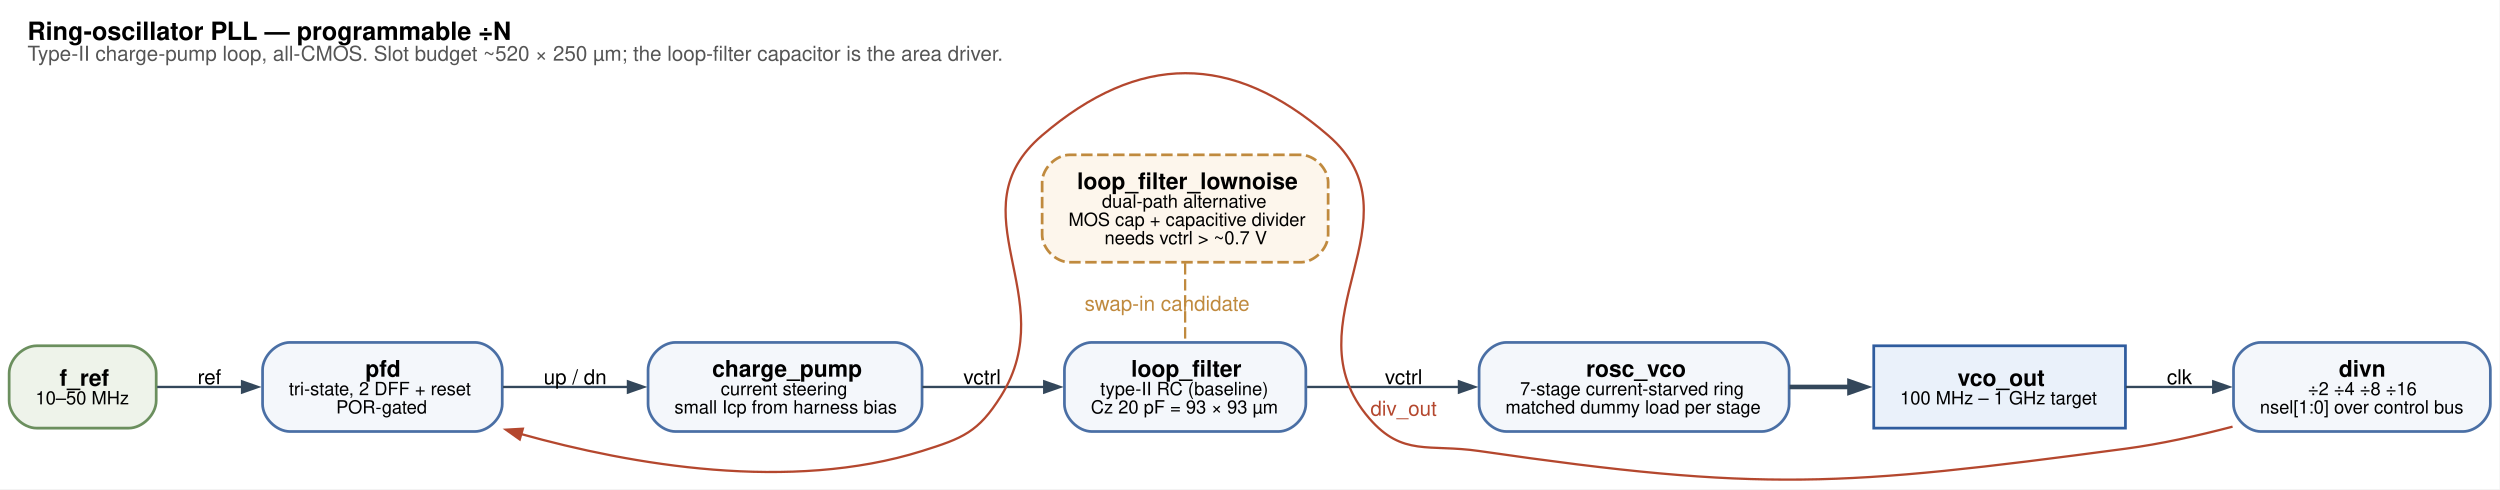
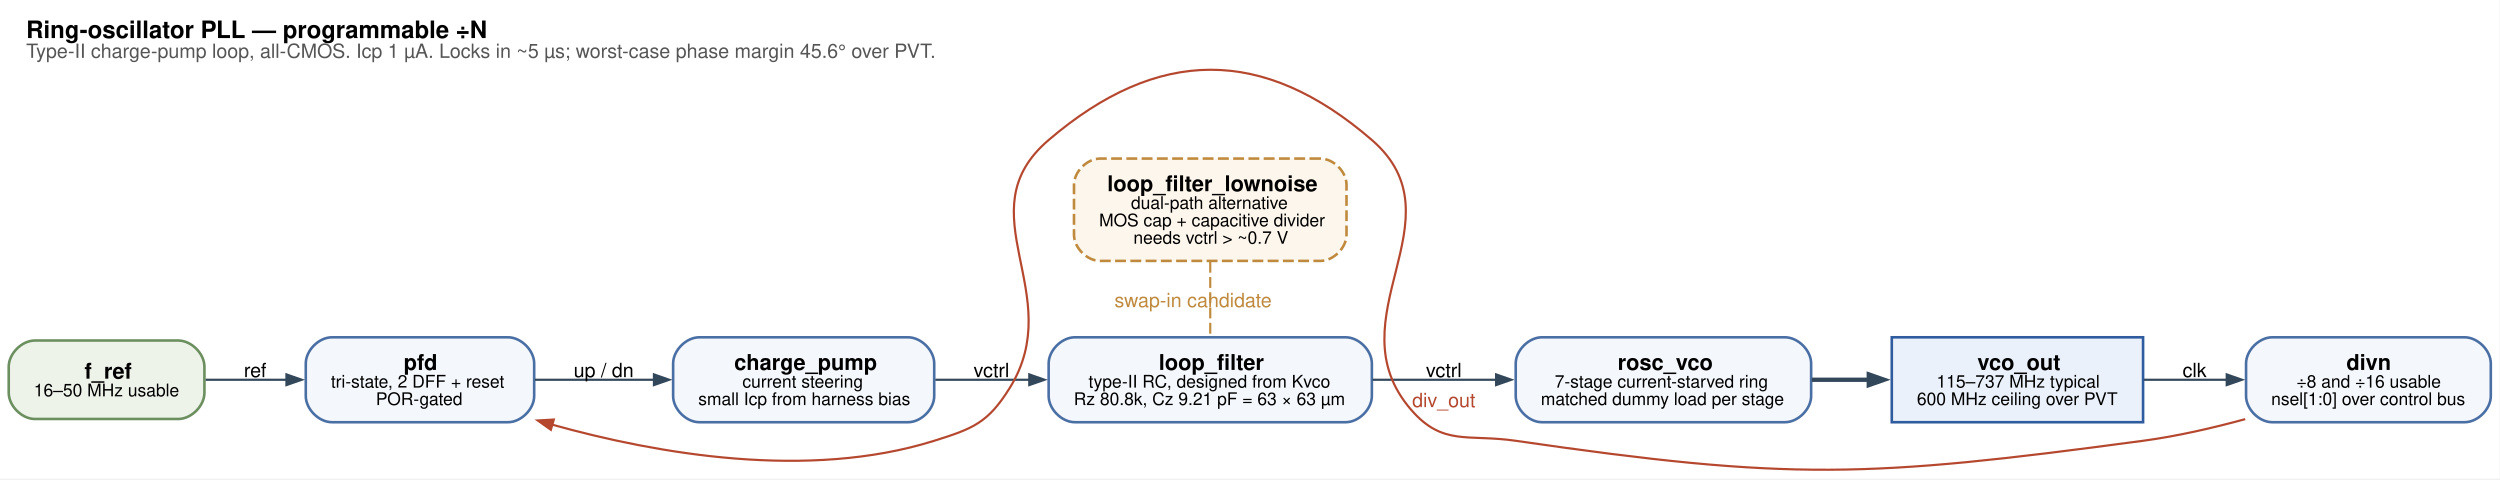
- <svg xmlns="http://www.w3.org/2000/svg" width="1093pt" height="214pt" viewBox="0.00 0.00 1093.00 214.00">
-   <g id="graph0" class="graph" transform="scale(1 1) rotate(0) translate(4 209.88)">
-     <polygon fill="white" stroke="none" points="-4,4 -4,-209.88 1088.78,-209.88 1088.78,4 -4,4" />
-     <text xml:space="preserve" text-anchor="start" x="8" y="-192.43" font-family="Helvetica,sans-Serif" font-weight="bold" font-size="11.00">Ring-oscillator PLL — programmable ÷N</text>
-     <text xml:space="preserve" text-anchor="start" x="8" y="-183.33" font-family="Helvetica,sans-Serif" font-size="9.00" fill="#555555">Type-II charge-pump loop, all-CMOS. Slot budget ~520 × 250 µm; the loop-filter capacitor is the area driver.</text>
+ <svg xmlns="http://www.w3.org/2000/svg" width="1147pt" height="220pt" viewBox="0.00 0.00 1147.00 220.00">
+   <g id="graph0" class="graph" transform="scale(1 1) rotate(0) translate(4 215.6)">
+     <polygon fill="white" stroke="none" points="-4,4 -4,-215.6 1142.78,-215.6 1142.78,4 -4,4" />
+     <text xml:space="preserve" text-anchor="start" x="8" y="-198.15" font-family="Helvetica,sans-Serif" font-weight="bold" font-size="11.00">Ring-oscillator PLL — programmable ÷N</text>
+     <text xml:space="preserve" text-anchor="start" x="8" y="-189.05" font-family="Helvetica,sans-Serif" font-size="9.00" fill="#555555">Type-II charge-pump loop, all-CMOS. Icp 1 µA. Locks in ~5 µs; worst-case phase margin 45.6° over PVT.</text>
    <g id="node1" class="node">
-       <path fill="#eef3ea" stroke="#6b8f5e" stroke-width="1.2" d="M52.29,-58.7C52.29,-58.7 12,-58.7 12,-58.7 6,-58.7 0,-52.7 0,-46.7 0,-46.7 0,-34.7 0,-34.7 0,-28.7 6,-22.7 12,-22.7 12,-22.7 52.29,-22.7 52.29,-22.7 58.29,-22.7 64.29,-28.7 64.29,-34.7 64.29,-34.7 64.29,-46.7 64.29,-46.7 64.29,-52.7 58.29,-58.7 52.29,-58.7" />
-       <text xml:space="preserve" text-anchor="start" x="22.02" y="-41.2" font-family="Helvetica,sans-Serif" font-weight="bold" font-size="10.00">f_ref</text>
-       <text xml:space="preserve" text-anchor="start" x="11.52" y="-33.1" font-family="Helvetica,sans-Serif" font-size="8.00">10–50 MHz</text>
+       <path fill="#eef3ea" stroke="#6b8f5e" stroke-width="1.2" d="M77.79,-59.37C77.79,-59.37 12,-59.37 12,-59.37 6,-59.37 0,-53.37 0,-47.37 0,-47.37 0,-35.37 0,-35.37 0,-29.37 6,-23.37 12,-23.37 12,-23.37 77.79,-23.37 77.79,-23.37 83.79,-23.37 89.79,-29.37 89.79,-35.37 89.79,-35.37 89.79,-47.37 89.79,-47.37 89.79,-53.37 83.79,-59.37 77.79,-59.37" />
+       <text xml:space="preserve" text-anchor="start" x="34.77" y="-41.87" font-family="Helvetica,sans-Serif" font-weight="bold" font-size="10.00">f_ref</text>
+       <text xml:space="preserve" text-anchor="start" x="11.52" y="-33.77" font-family="Helvetica,sans-Serif" font-size="8.00">16–50 MHz usable</text>
    </g>
    <g id="node2" class="node">
-       <path fill="#f4f7fb" stroke="#4a6fa5" stroke-width="1.2" d="M203.58,-60.18C203.58,-60.18 122.79,-60.18 122.79,-60.18 116.79,-60.18 110.79,-54.18 110.79,-48.18 110.79,-48.18 110.79,-33.22 110.79,-33.22 110.79,-27.22 116.79,-21.22 122.79,-21.22 122.79,-21.22 203.58,-21.22 203.58,-21.22 209.58,-21.22 215.58,-27.22 215.58,-33.22 215.58,-33.22 215.58,-48.18 215.58,-48.18 215.58,-54.18 209.58,-60.18 203.58,-60.18" />
-       <text xml:space="preserve" text-anchor="start" x="155.69" y="-45.2" font-family="Helvetica,sans-Serif" font-weight="bold" font-size="10.00">pfd</text>
-       <text xml:space="preserve" text-anchor="start" x="122.31" y="-37.1" font-family="Helvetica,sans-Serif" font-size="8.00">tri-state, 2 DFF + reset</text>
-       <text xml:space="preserve" text-anchor="start" x="142.94" y="-29.1" font-family="Helvetica,sans-Serif" font-size="8.00">POR-gated</text>
+       <path fill="#f4f7fb" stroke="#4a6fa5" stroke-width="1.2" d="M229.08,-60.85C229.08,-60.85 148.29,-60.85 148.29,-60.85 142.29,-60.85 136.29,-54.85 136.29,-48.85 136.29,-48.85 136.29,-33.89 136.29,-33.89 136.29,-27.89 142.29,-21.89 148.29,-21.89 148.29,-21.89 229.08,-21.89 229.08,-21.89 235.08,-21.89 241.08,-27.89 241.08,-33.89 241.08,-33.89 241.08,-48.85 241.08,-48.85 241.08,-54.85 235.08,-60.85 229.08,-60.85" />
+       <text xml:space="preserve" text-anchor="start" x="181.19" y="-45.87" font-family="Helvetica,sans-Serif" font-weight="bold" font-size="10.00">pfd</text>
+       <text xml:space="preserve" text-anchor="start" x="147.81" y="-37.77" font-family="Helvetica,sans-Serif" font-size="8.00">tri-state, 2 DFF + reset</text>
+       <text xml:space="preserve" text-anchor="start" x="168.44" y="-29.77" font-family="Helvetica,sans-Serif" font-size="8.00">POR-gated</text>
    </g>
    <g id="edge1" class="edge">
-       <path fill="none" stroke="#33475b" d="M64.71,-40.7C75.97,-40.7 89.07,-40.7 101.93,-40.7" />
-       <polygon fill="#33475b" stroke="#33475b" points="101.82,-43.15 108.82,-40.7 101.82,-38.25 101.82,-43.15" />
-       <text xml:space="preserve" text-anchor="middle" x="87.54" y="-41.9" font-family="Helvetica,sans-Serif" font-size="9.00">ref</text>
+       <path fill="none" stroke="#33475b" d="M90.37,-41.37C102.23,-41.37 115.24,-41.37 127.78,-41.37" />
+       <polygon fill="#33475b" stroke="#33475b" points="127.42,-43.82 134.42,-41.37 127.42,-38.92 127.42,-43.82" />
+       <text xml:space="preserve" text-anchor="middle" x="113.04" y="-42.57" font-family="Helvetica,sans-Serif" font-size="9.00">ref</text>
    </g>
    <g id="node3" class="node">
-       <path fill="#f4f7fb" stroke="#4a6fa5" stroke-width="1.2" d="M387.12,-60.18C387.12,-60.18 291.33,-60.18 291.33,-60.18 285.33,-60.18 279.33,-54.18 279.33,-48.18 279.33,-48.18 279.33,-33.22 279.33,-33.22 279.33,-27.22 285.33,-21.22 291.33,-21.22 291.33,-21.22 387.12,-21.22 387.12,-21.22 393.12,-21.22 399.12,-27.22 399.12,-33.22 399.12,-33.22 399.12,-48.18 399.12,-48.18 399.12,-54.18 393.12,-60.18 387.12,-60.18" />
-       <text xml:space="preserve" text-anchor="start" x="307.35" y="-45.2" font-family="Helvetica,sans-Serif" font-weight="bold" font-size="10.00">charge_pump</text>
-       <text xml:space="preserve" text-anchor="start" x="311.1" y="-37.1" font-family="Helvetica,sans-Serif" font-size="8.00">current steering</text>
-       <text xml:space="preserve" text-anchor="start" x="290.85" y="-29.1" font-family="Helvetica,sans-Serif" font-size="8.00">small Icp from harness bias</text>
+       <path fill="#f4f7fb" stroke="#4a6fa5" stroke-width="1.2" d="M412.62,-60.85C412.62,-60.85 316.83,-60.85 316.83,-60.85 310.83,-60.85 304.83,-54.85 304.83,-48.85 304.83,-48.85 304.83,-33.89 304.83,-33.89 304.83,-27.89 310.83,-21.89 316.83,-21.89 316.83,-21.89 412.62,-21.89 412.62,-21.89 418.62,-21.89 424.62,-27.89 424.62,-33.89 424.62,-33.89 424.62,-48.85 424.62,-48.85 424.62,-54.85 418.62,-60.85 412.62,-60.85" />
+       <text xml:space="preserve" text-anchor="start" x="332.85" y="-45.87" font-family="Helvetica,sans-Serif" font-weight="bold" font-size="10.00">charge_pump</text>
+       <text xml:space="preserve" text-anchor="start" x="336.6" y="-37.77" font-family="Helvetica,sans-Serif" font-size="8.00">current steering</text>
+       <text xml:space="preserve" text-anchor="start" x="316.35" y="-29.77" font-family="Helvetica,sans-Serif" font-size="8.00">small Icp from harness bias</text>
    </g>
    <g id="edge2" class="edge">
-       <path fill="none" stroke="#33475b" d="M215.93,-40.7C233.14,-40.7 252.56,-40.7 270.77,-40.7" />
-       <polygon fill="#33475b" stroke="#33475b" points="270.53,-43.15 277.53,-40.7 270.53,-38.25 270.53,-43.15" />
-       <text xml:space="preserve" text-anchor="middle" x="247.46" y="-41.9" font-family="Helvetica,sans-Serif" font-size="9.00">up / dn</text>
+       <path fill="none" stroke="#33475b" d="M241.43,-41.37C258.64,-41.37 278.06,-41.37 296.27,-41.37" />
+       <polygon fill="#33475b" stroke="#33475b" points="296.03,-43.82 303.03,-41.37 296.03,-38.92 296.03,-43.82" />
+       <text xml:space="preserve" text-anchor="middle" x="272.96" y="-42.57" font-family="Helvetica,sans-Serif" font-size="9.00">up / dn</text>
    </g>
    <g id="node4" class="node">
-       <path fill="#f4f7fb" stroke="#4a6fa5" stroke-width="1.2" d="M554.91,-60.18C554.91,-60.18 473.37,-60.18 473.37,-60.18 467.37,-60.18 461.37,-54.18 461.37,-48.18 461.37,-48.18 461.37,-33.22 461.37,-33.22 461.37,-27.22 467.37,-21.22 473.37,-21.22 473.37,-21.22 554.91,-21.22 554.91,-21.22 560.91,-21.22 566.91,-27.22 566.91,-33.22 566.91,-33.22 566.91,-48.18 566.91,-48.18 566.91,-54.18 560.91,-60.18 554.91,-60.18" />
-       <text xml:space="preserve" text-anchor="start" x="490.51" y="-45.2" font-family="Helvetica,sans-Serif" font-weight="bold" font-size="10.00">loop_filter</text>
-       <text xml:space="preserve" text-anchor="start" x="477.01" y="-37.1" font-family="Helvetica,sans-Serif" font-size="8.00">type-II RC (baseline)</text>
-       <text xml:space="preserve" text-anchor="start" x="472.89" y="-29.1" font-family="Helvetica,sans-Serif" font-size="8.00">Cz 20 pF = 93 × 93 µm</text>
+       <path fill="#f4f7fb" stroke="#4a6fa5" stroke-width="1.2" d="M613.41,-60.85C613.41,-60.85 489.12,-60.85 489.12,-60.85 483.12,-60.85 477.12,-54.85 477.12,-48.85 477.12,-48.85 477.12,-33.89 477.12,-33.89 477.12,-27.89 483.12,-21.89 489.12,-21.89 489.12,-21.89 613.41,-21.89 613.41,-21.89 619.41,-21.89 625.41,-27.89 625.41,-33.89 625.41,-33.89 625.41,-48.85 625.41,-48.85 625.41,-54.85 619.41,-60.85 613.41,-60.85" />
+       <text xml:space="preserve" text-anchor="start" x="527.64" y="-45.87" font-family="Helvetica,sans-Serif" font-weight="bold" font-size="10.00">loop_filter</text>
+       <text xml:space="preserve" text-anchor="start" x="495.39" y="-37.77" font-family="Helvetica,sans-Serif" font-size="8.00">type-II RC, designed from Kvco</text>
+       <text xml:space="preserve" text-anchor="start" x="488.64" y="-29.77" font-family="Helvetica,sans-Serif" font-size="8.00">Rz 80.8k, Cz 9.21 pF = 63 × 63 µm</text>
    </g>
    <g id="edge3" class="edge">
-       <path fill="none" stroke="#33475b" d="M399.25,-40.7C416.48,-40.7 435.34,-40.7 452.67,-40.7" />
-       <polygon fill="#33475b" stroke="#33475b" points="452.52,-43.15 459.52,-40.7 452.52,-38.25 452.52,-43.15" />
-       <text xml:space="preserve" text-anchor="middle" x="425.37" y="-41.9" font-family="Helvetica,sans-Serif" font-size="9.00">vctrl</text>
+       <path fill="none" stroke="#33475b" d="M425.13,-41.37C438.87,-41.37 453.73,-41.37 468.25,-41.37" />
+       <polygon fill="#33475b" stroke="#33475b" points="468.23,-43.82 475.23,-41.37 468.23,-38.92 468.23,-43.82" />
+       <text xml:space="preserve" text-anchor="middle" x="450.87" y="-42.57" font-family="Helvetica,sans-Serif" font-size="9.00">vctrl</text>
    </g>
    <g id="node6" class="node">
-       <path fill="#f4f7fb" stroke="#4a6fa5" stroke-width="1.2" d="M766.2,-60.18C766.2,-60.18 654.66,-60.18 654.66,-60.18 648.66,-60.18 642.66,-54.18 642.66,-48.18 642.66,-48.18 642.66,-33.22 642.66,-33.22 642.66,-27.22 648.66,-21.22 654.66,-21.22 654.66,-21.22 766.2,-21.22 766.2,-21.22 772.2,-21.22 778.2,-27.22 778.2,-33.22 778.2,-33.22 778.2,-48.18 778.2,-48.18 778.2,-54.18 772.2,-60.18 766.2,-60.18" />
-       <text xml:space="preserve" text-anchor="start" x="689.43" y="-45.2" font-family="Helvetica,sans-Serif" font-weight="bold" font-size="10.00">rosc_vco</text>
-       <text xml:space="preserve" text-anchor="start" x="660.56" y="-37.1" font-family="Helvetica,sans-Serif" font-size="8.00">7-stage current-starved ring</text>
-       <text xml:space="preserve" text-anchor="start" x="654.18" y="-29.1" font-family="Helvetica,sans-Serif" font-size="8.00">matched dummy load per stage</text>
+       <path fill="#f4f7fb" stroke="#4a6fa5" stroke-width="1.2" d="M814.95,-60.85C814.95,-60.85 703.41,-60.85 703.41,-60.85 697.41,-60.85 691.41,-54.85 691.41,-48.85 691.41,-48.85 691.41,-33.89 691.41,-33.89 691.41,-27.89 697.41,-21.89 703.41,-21.89 703.41,-21.89 814.95,-21.89 814.95,-21.89 820.95,-21.89 826.95,-27.89 826.95,-33.89 826.95,-33.89 826.95,-48.85 826.95,-48.85 826.95,-54.85 820.95,-60.85 814.95,-60.85" />
+       <text xml:space="preserve" text-anchor="start" x="738.18" y="-45.87" font-family="Helvetica,sans-Serif" font-weight="bold" font-size="10.00">rosc_vco</text>
+       <text xml:space="preserve" text-anchor="start" x="709.31" y="-37.77" font-family="Helvetica,sans-Serif" font-size="8.00">7-stage current-starved ring</text>
+       <text xml:space="preserve" text-anchor="start" x="702.93" y="-29.77" font-family="Helvetica,sans-Serif" font-size="8.00">matched dummy load per stage</text>
    </g>
    <g id="edge4" class="edge">
-       <path fill="none" stroke="#33475b" d="M567.46,-40.7C587.89,-40.7 611.71,-40.7 633.94,-40.7" />
-       <polygon fill="#33475b" stroke="#33475b" points="633.85,-43.15 640.85,-40.7 633.85,-38.25 633.85,-43.15" />
-       <text xml:space="preserve" text-anchor="middle" x="609.66" y="-41.9" font-family="Helvetica,sans-Serif" font-size="9.00">vctrl</text>
+       <path fill="none" stroke="#33475b" d="M625.73,-41.37C644.16,-41.37 663.97,-41.37 682.5,-41.37" />
+       <polygon fill="#33475b" stroke="#33475b" points="682.41,-43.82 689.41,-41.37 682.41,-38.92 682.41,-43.82" />
+       <text xml:space="preserve" text-anchor="middle" x="658.41" y="-42.57" font-family="Helvetica,sans-Serif" font-size="9.00">vctrl</text>
    </g>
    <g id="node5" class="node">
-       <path fill="#fdf6ec" stroke="#c08a3e" stroke-width="1.2" stroke-dasharray="5,2" d="M564.66,-142.18C564.66,-142.18 463.62,-142.18 463.62,-142.18 457.62,-142.18 451.62,-136.18 451.62,-130.18 451.62,-130.18 451.62,-107.22 451.62,-107.22 451.62,-101.22 457.62,-95.22 463.62,-95.22 463.62,-95.22 564.66,-95.22 564.66,-95.22 570.66,-95.22 576.66,-101.22 576.66,-107.22 576.66,-107.22 576.66,-130.18 576.66,-130.18 576.66,-136.18 570.66,-142.18 564.66,-142.18" />
-       <text xml:space="preserve" text-anchor="start" x="466.89" y="-127.2" font-family="Helvetica,sans-Serif" font-weight="bold" font-size="10.00">loop_filter_lownoise</text>
-       <text xml:space="preserve" text-anchor="start" x="477.76" y="-119.1" font-family="Helvetica,sans-Serif" font-size="8.00">dual-path alternative</text>
-       <text xml:space="preserve" text-anchor="start" x="463.14" y="-111.1" font-family="Helvetica,sans-Serif" font-size="8.00">MOS cap + capacitive divider</text>
-       <text xml:space="preserve" text-anchor="start" x="478.89" y="-103.1" font-family="Helvetica,sans-Serif" font-size="8.00">needs vctrl &gt; ~0.7 V</text>
+       <path fill="#fdf6ec" stroke="#c08a3e" stroke-width="1.2" stroke-dasharray="5,2" d="M601.78,-142.85C601.78,-142.85 500.75,-142.85 500.75,-142.85 494.75,-142.85 488.75,-136.85 488.75,-130.85 488.75,-130.85 488.75,-107.89 488.75,-107.89 488.75,-101.89 494.75,-95.89 500.75,-95.89 500.75,-95.89 601.78,-95.89 601.78,-95.89 607.78,-95.89 613.78,-101.89 613.78,-107.89 613.78,-107.89 613.78,-130.85 613.78,-130.85 613.78,-136.85 607.78,-142.85 601.78,-142.85" />
+       <text xml:space="preserve" text-anchor="start" x="504.01" y="-127.87" font-family="Helvetica,sans-Serif" font-weight="bold" font-size="10.00">loop_filter_lownoise</text>
+       <text xml:space="preserve" text-anchor="start" x="514.89" y="-119.77" font-family="Helvetica,sans-Serif" font-size="8.00">dual-path alternative</text>
+       <text xml:space="preserve" text-anchor="start" x="500.26" y="-111.77" font-family="Helvetica,sans-Serif" font-size="8.00">MOS cap + capacitive divider</text>
+       <text xml:space="preserve" text-anchor="start" x="516.01" y="-103.77" font-family="Helvetica,sans-Serif" font-size="8.00">needs vctrl &gt; ~0.7 V</text>
    </g>
    <g id="edge8" class="edge">
-       <path fill="none" stroke="#c08a3e" stroke-dasharray="5,2" d="M514.14,-94.85C514.14,-83.81 514.14,-70.86 514.14,-60.39" />
-       <text xml:space="preserve" text-anchor="middle" x="506.26" y="-74.03" font-family="Helvetica,sans-Serif" font-size="9.00" fill="#c08a3e">swap-in candidate</text>
+       <path fill="none" stroke="#c08a3e" stroke-dasharray="5,2" d="M551.26,-95.51C551.26,-84.48 551.26,-71.52 551.26,-61.05" />
+       <text xml:space="preserve" text-anchor="middle" x="543.39" y="-74.69" font-family="Helvetica,sans-Serif" font-size="9.00" fill="#c08a3e">swap-in candidate</text>
    </g>
    <g id="node7" class="node">
-       <polygon fill="#eaf1fa" stroke="#2f5c9e" stroke-width="1.2" points="925.24,-58.7 815.2,-58.7 815.2,-22.7 925.24,-22.7 925.24,-58.7" />
-       <text xml:space="preserve" text-anchor="start" x="851.85" y="-41.2" font-family="Helvetica,sans-Serif" font-weight="bold" font-size="10.00">vco_out</text>
-       <text xml:space="preserve" text-anchor="start" x="826.72" y="-33.1" font-family="Helvetica,sans-Serif" font-size="8.00">100 MHz – 1 GHz target</text>
+       <polygon fill="#eaf1fa" stroke="#2f5c9e" stroke-width="1.2" points="979.24,-60.85 863.95,-60.85 863.95,-21.89 979.24,-21.89 979.24,-60.85" />
+       <text xml:space="preserve" text-anchor="start" x="903.22" y="-45.87" font-family="Helvetica,sans-Serif" font-weight="bold" font-size="10.00">vco_out</text>
+       <text xml:space="preserve" text-anchor="start" x="884.47" y="-37.77" font-family="Helvetica,sans-Serif" font-size="8.00">115–737 MHz typical</text>
+       <text xml:space="preserve" text-anchor="start" x="875.47" y="-29.77" font-family="Helvetica,sans-Serif" font-size="8.00">600 MHz ceiling over PVT</text>
    </g>
    <g id="edge5" class="edge">
-       <path fill="none" stroke="#33475b" stroke-width="2" d="M778.35,-40.7C787.61,-40.7 797.09,-40.7 806.28,-40.7" />
-       <polygon fill="#33475b" stroke="#33475b" stroke-width="2" points="804.59,-43.15 811.59,-40.7 804.59,-38.25 804.59,-43.15" />
+       <path fill="none" stroke="#33475b" stroke-width="2" d="M827.28,-41.37C836.48,-41.37 845.92,-41.37 855.1,-41.37" />
+       <polygon fill="#33475b" stroke="#33475b" stroke-width="2" points="853.4,-43.82 860.4,-41.37 853.4,-38.92 853.4,-43.82" />
    </g>
    <g id="node8" class="node">
-       <path fill="#f4f7fb" stroke="#4a6fa5" stroke-width="1.2" d="M1072.78,-60.18C1072.78,-60.18 984.49,-60.18 984.49,-60.18 978.49,-60.18 972.49,-54.18 972.49,-48.18 972.49,-48.18 972.49,-33.22 972.49,-33.22 972.49,-27.22 978.49,-21.22 984.49,-21.22 984.49,-21.22 1072.78,-21.22 1072.78,-21.22 1078.78,-21.22 1084.78,-27.22 1084.78,-33.22 1084.78,-33.22 1084.78,-48.18 1084.78,-48.18 1084.78,-54.18 1078.78,-60.18 1072.78,-60.18" />
-       <text xml:space="preserve" text-anchor="start" x="1018.51" y="-45.2" font-family="Helvetica,sans-Serif" font-weight="bold" font-size="10.00">divn</text>
-       <text xml:space="preserve" text-anchor="start" x="1005.01" y="-37.1" font-family="Helvetica,sans-Serif" font-size="8.00">÷2 ÷4 ÷8 ÷16</text>
-       <text xml:space="preserve" text-anchor="start" x="984.01" y="-29.1" font-family="Helvetica,sans-Serif" font-size="8.00">nsel[1:0] over control bus</text>
+       <path fill="#f4f7fb" stroke="#4a6fa5" stroke-width="1.2" d="M1126.78,-60.85C1126.78,-60.85 1038.49,-60.85 1038.49,-60.85 1032.49,-60.85 1026.49,-54.85 1026.49,-48.85 1026.49,-48.85 1026.49,-33.89 1026.49,-33.89 1026.49,-27.89 1032.49,-21.89 1038.49,-21.89 1038.49,-21.89 1126.78,-21.89 1126.78,-21.89 1132.78,-21.89 1138.78,-27.89 1138.78,-33.89 1138.78,-33.89 1138.78,-48.85 1138.78,-48.85 1138.78,-54.85 1132.78,-60.85 1126.78,-60.85" />
+       <text xml:space="preserve" text-anchor="start" x="1072.51" y="-45.87" font-family="Helvetica,sans-Serif" font-weight="bold" font-size="10.00">divn</text>
+       <text xml:space="preserve" text-anchor="start" x="1049.63" y="-37.77" font-family="Helvetica,sans-Serif" font-size="8.00">÷8 and ÷16 usable</text>
+       <text xml:space="preserve" text-anchor="start" x="1038.01" y="-29.77" font-family="Helvetica,sans-Serif" font-size="8.00">nsel[1:0] over control bus</text>
    </g>
    <g id="edge6" class="edge">
-       <path fill="none" stroke="#33475b" d="M925.49,-40.7C937.86,-40.7 951.13,-40.7 963.86,-40.7" />
-       <polygon fill="#33475b" stroke="#33475b" points="963.62,-43.15 970.62,-40.7 963.62,-38.25 963.62,-43.15" />
-       <text xml:space="preserve" text-anchor="middle" x="948.87" y="-41.9" font-family="Helvetica,sans-Serif" font-size="9.00">clk</text>
+       <path fill="none" stroke="#33475b" d="M979.56,-41.37C991.99,-41.37 1005.22,-41.37 1017.9,-41.37" />
+       <polygon fill="#33475b" stroke="#33475b" points="1017.62,-43.82 1024.62,-41.37 1017.62,-38.92 1017.62,-43.82" />
+       <text xml:space="preserve" text-anchor="middle" x="1002.87" y="-42.57" font-family="Helvetica,sans-Serif" font-size="9.00">clk</text>
    </g>
    <g id="edge7" class="edge">
-       <path fill="none" stroke="#b4472e" d="M972.08,-23.35C957.03,-19.39 940.64,-15.75 925.24,-13.7 800.75,2.86 766.95,5.36 642.66,-12.7 620.64,-15.9 609.22,-10.13 594.66,-26.95 558.29,-68.98 618.69,-114.34 576.66,-150.7 534.63,-187.06 493.87,-186.81 451.62,-150.7 412.62,-117.38 460.86,-80.17 433.62,-36.7 423.7,-20.88 416.94,-18.29 399.12,-12.7 341.32,5.42 272.15,-6.63 223.89,-20.1" />
-       <polygon fill="#b4472e" stroke="#b4472e" points="223.24,-17.74 217.19,-22.03 224.59,-22.45 223.24,-17.74" />
-       <text xml:space="preserve" text-anchor="middle" x="609.66" y="-28.15" font-family="Helvetica,sans-Serif" font-size="9.00" fill="#b4472e">div_out</text>
+       <path fill="none" stroke="#b4472e" d="M1026.12,-23.3C1011.08,-19.19 994.67,-15.44 979.24,-13.37 852.45,3.66 818.01,5.03 691.41,-13.37 669.39,-16.57 657.97,-10.79 643.41,-27.62 607.04,-69.65 667.44,-115.01 625.41,-151.37 575.57,-194.49 527.23,-194.18 477.12,-151.37 438.12,-118.04 486.36,-80.83 459.12,-37.37 449.2,-21.54 442.44,-18.96 424.62,-13.37 366.82,4.76 297.65,-7.29 249.39,-20.76" />
+       <polygon fill="#b4472e" stroke="#b4472e" points="248.74,-18.4 242.69,-22.69 250.09,-23.11 248.74,-18.4" />
+       <text xml:space="preserve" text-anchor="middle" x="658.41" y="-28.82" font-family="Helvetica,sans-Serif" font-size="9.00" fill="#b4472e">div_out</text>
    </g>
  </g>
</svg>
